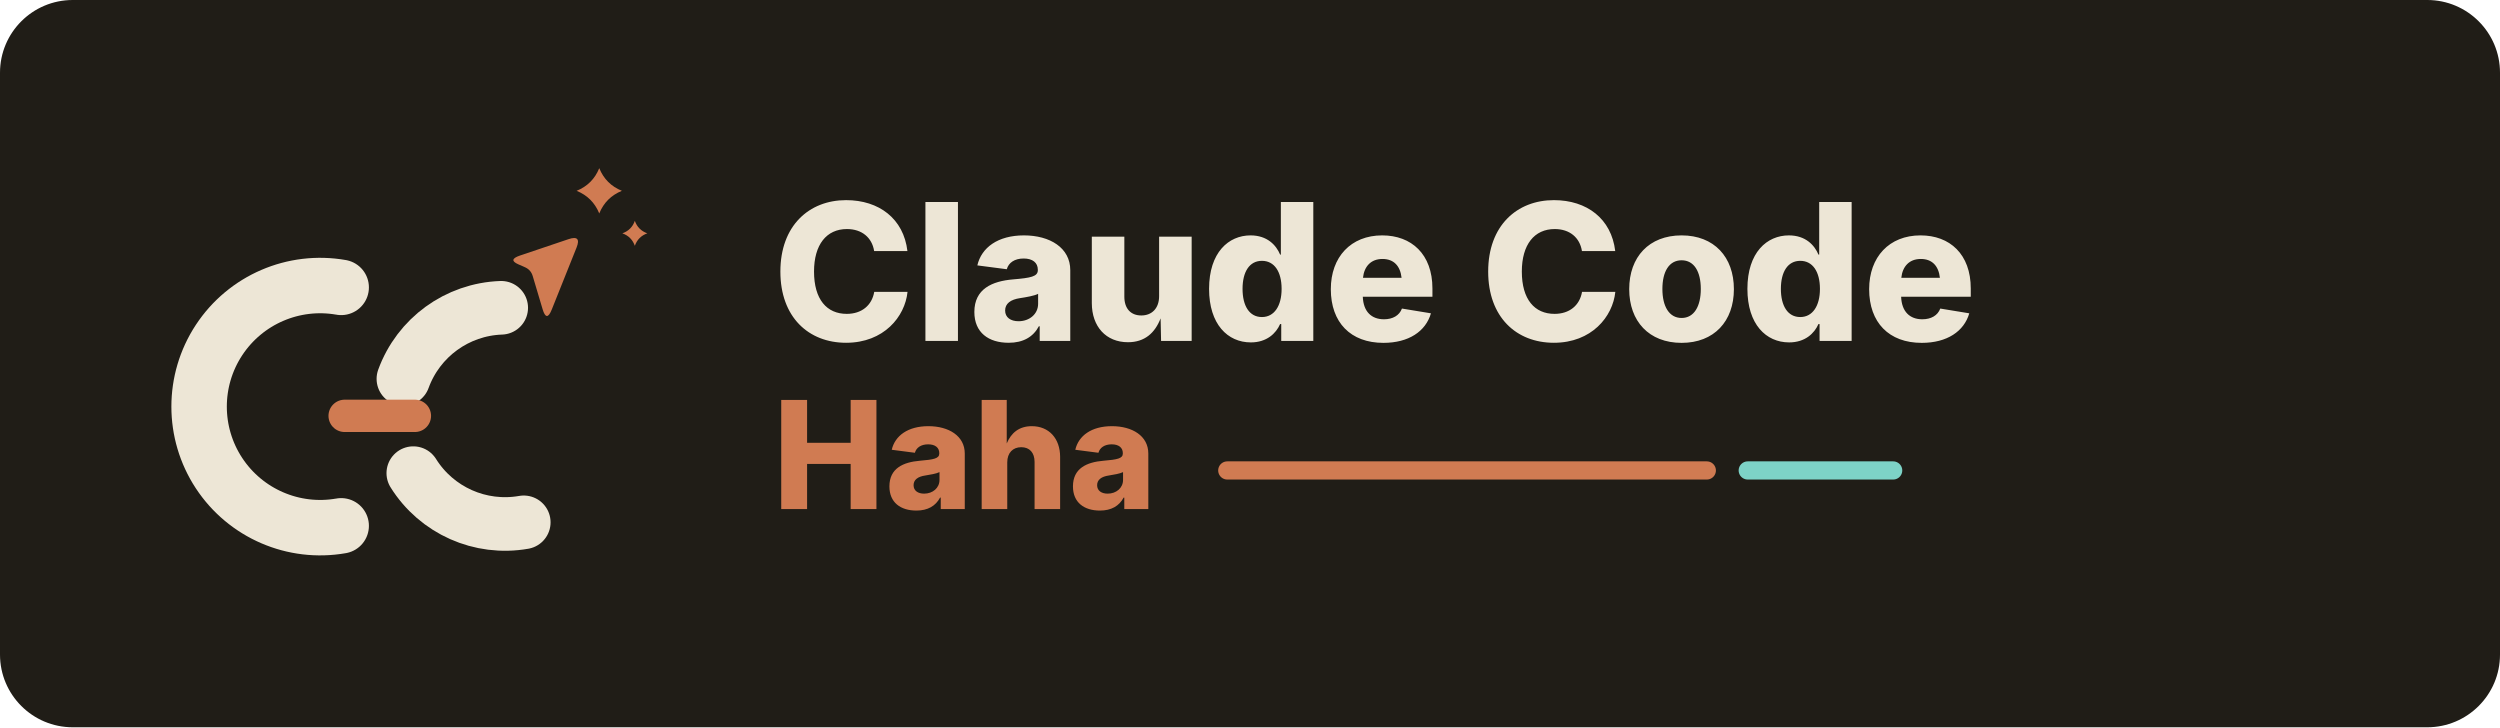
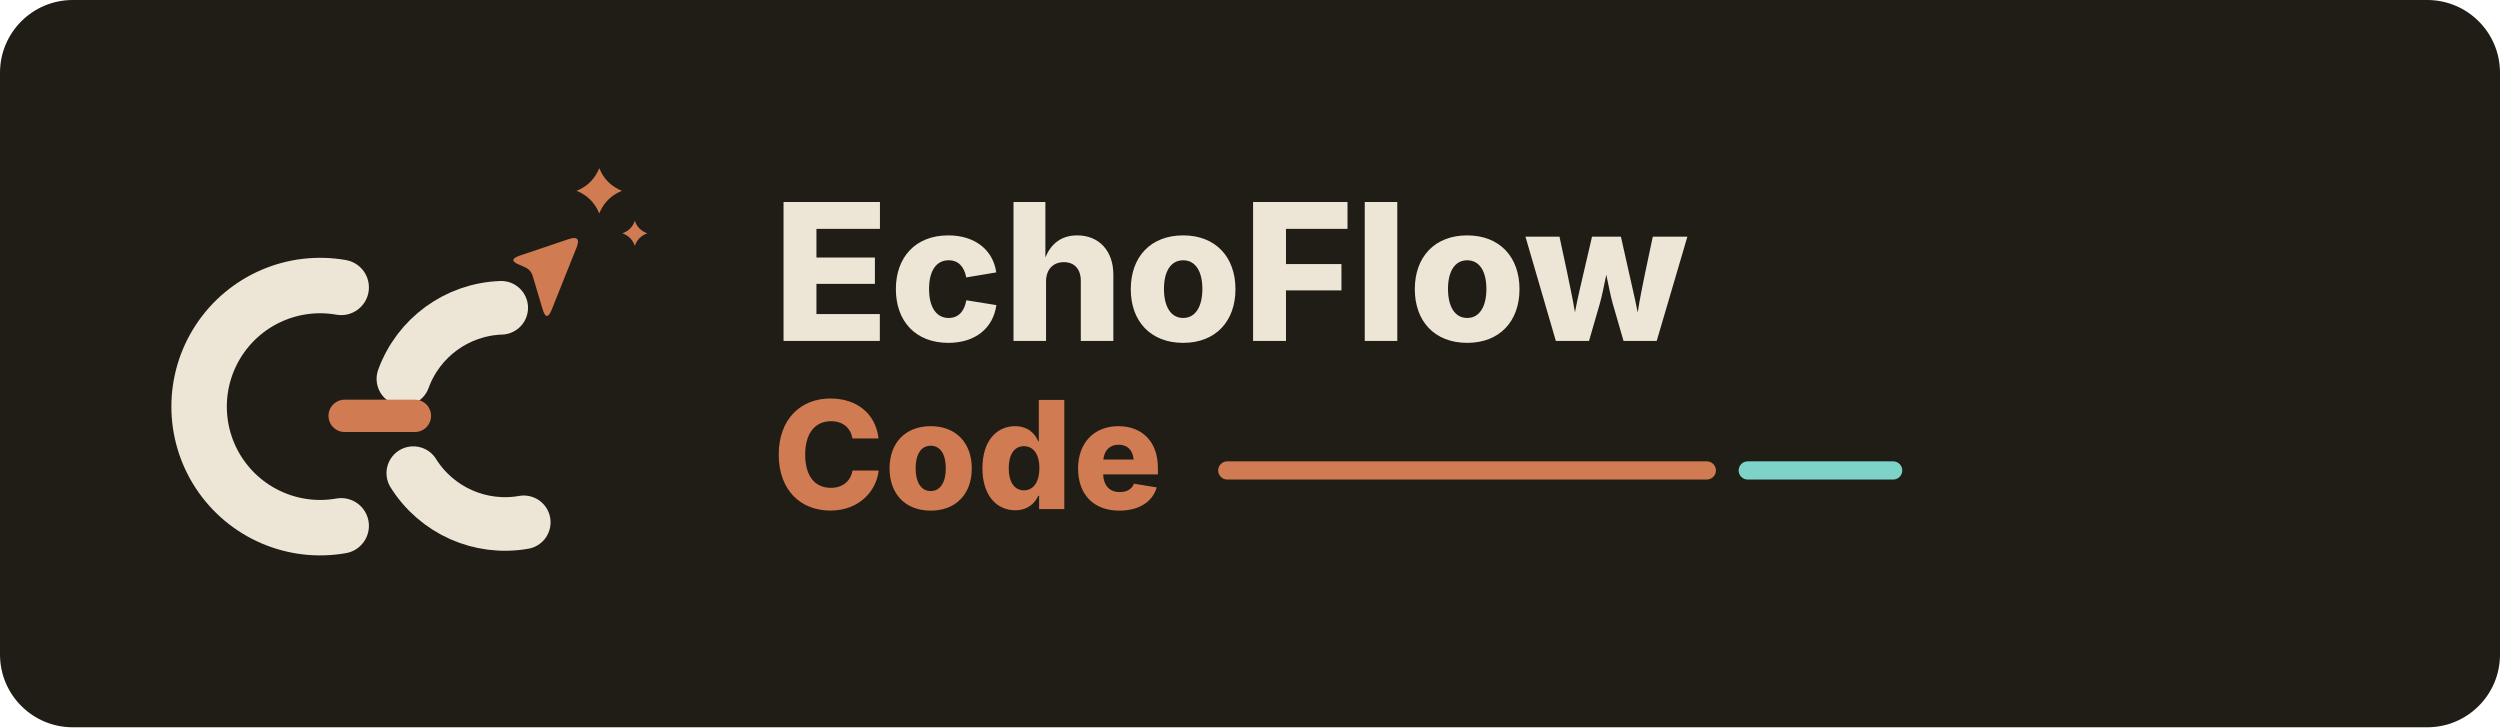
<svg xmlns="http://www.w3.org/2000/svg" width="2200" height="640" viewBox="0 0 2200 640" fill="none">
  <rect width="2200" height="640" rx="64" fill="#201D17" />
  <g transform="translate(-55.75,-102.48) scale(0.81324)">
    <path d="M437.75 695.01A131 131 0 1 1 437.75 436.99" fill="none" stroke="#EDE6D6" stroke-width="60" stroke-linecap="round" />
    <path d="M505.06 535.98A117 117 0 0 1 610.92 459.07" fill="none" stroke="#EDE6D6" stroke-width="58" stroke-linecap="round" />
    <path d="M635.32 691.22A117 117 0 0 1 515.78 638.00" fill="none" stroke="#EDE6D6" stroke-width="58" stroke-linecap="round" />
    <path d="M441.5 576H517.5" fill="none" stroke="#D07B52" stroke-width="35" stroke-linecap="round" />
    <path d="M683.79 384.80Q698.00 380.00 692.43 393.93L665.57 461.07Q660.00 475.00 655.71 460.63L645.00 424.71Q643.00 418.00 636.59 415.18L629.25 411.95Q618.00 407.00 631.26 402.52L683.79 384.80Z" fill="#D07B52" />
    <path d="M717.00 308.00Q724.07 325.43 741.50 332.50Q724.07 339.57 717.00 357.00Q709.93 339.57 692.50 332.50Q709.93 325.43 717.00 308.00Z" fill="#D07B52" />
    <path d="M755.50 365.00Q759.04 374.96 769.00 378.50Q759.04 382.04 755.50 392.00Q751.96 382.04 742.00 378.50Q751.96 374.96 755.50 365.00Z" fill="#D07B52" />
  </g>
-   <text x="680" y="300" fill="#EDE6D6" font-family="SF Pro Display, -apple-system, BlinkMacSystemFont, Avenir Next, Inter, Segoe UI, Helvetica Neue, Arial, sans-serif" font-size="168" font-weight="800">Claude Code</text>
-   <text x="680" y="448" fill="#D07B52" font-family="SF Pro Display, -apple-system, BlinkMacSystemFont, Avenir Next, Inter, Segoe UI, Helvetica Neue, Arial, sans-serif" font-size="132" font-weight="800">Haha</text>
+   <text x="680" y="300" fill="#EDE6D6" font-family="SF Pro Display, -apple-system, BlinkMacSystemFont, Avenir Next, Inter, Segoe UI, Helvetica Neue, Arial, sans-serif" font-size="168" font-weight="800">EchoFlow</text>
+   <text x="680" y="448" fill="#D07B52" font-family="SF Pro Display, -apple-system, BlinkMacSystemFont, Avenir Next, Inter, Segoe UI, Helvetica Neue, Arial, sans-serif" font-size="132" font-weight="800">Code</text>
  <path d="M1080 414H1502" stroke="#D07B52" stroke-width="16" stroke-linecap="round" />
  <path d="M1538 414H1666" stroke="#7DD3C7" stroke-width="16" stroke-linecap="round" />
</svg>
